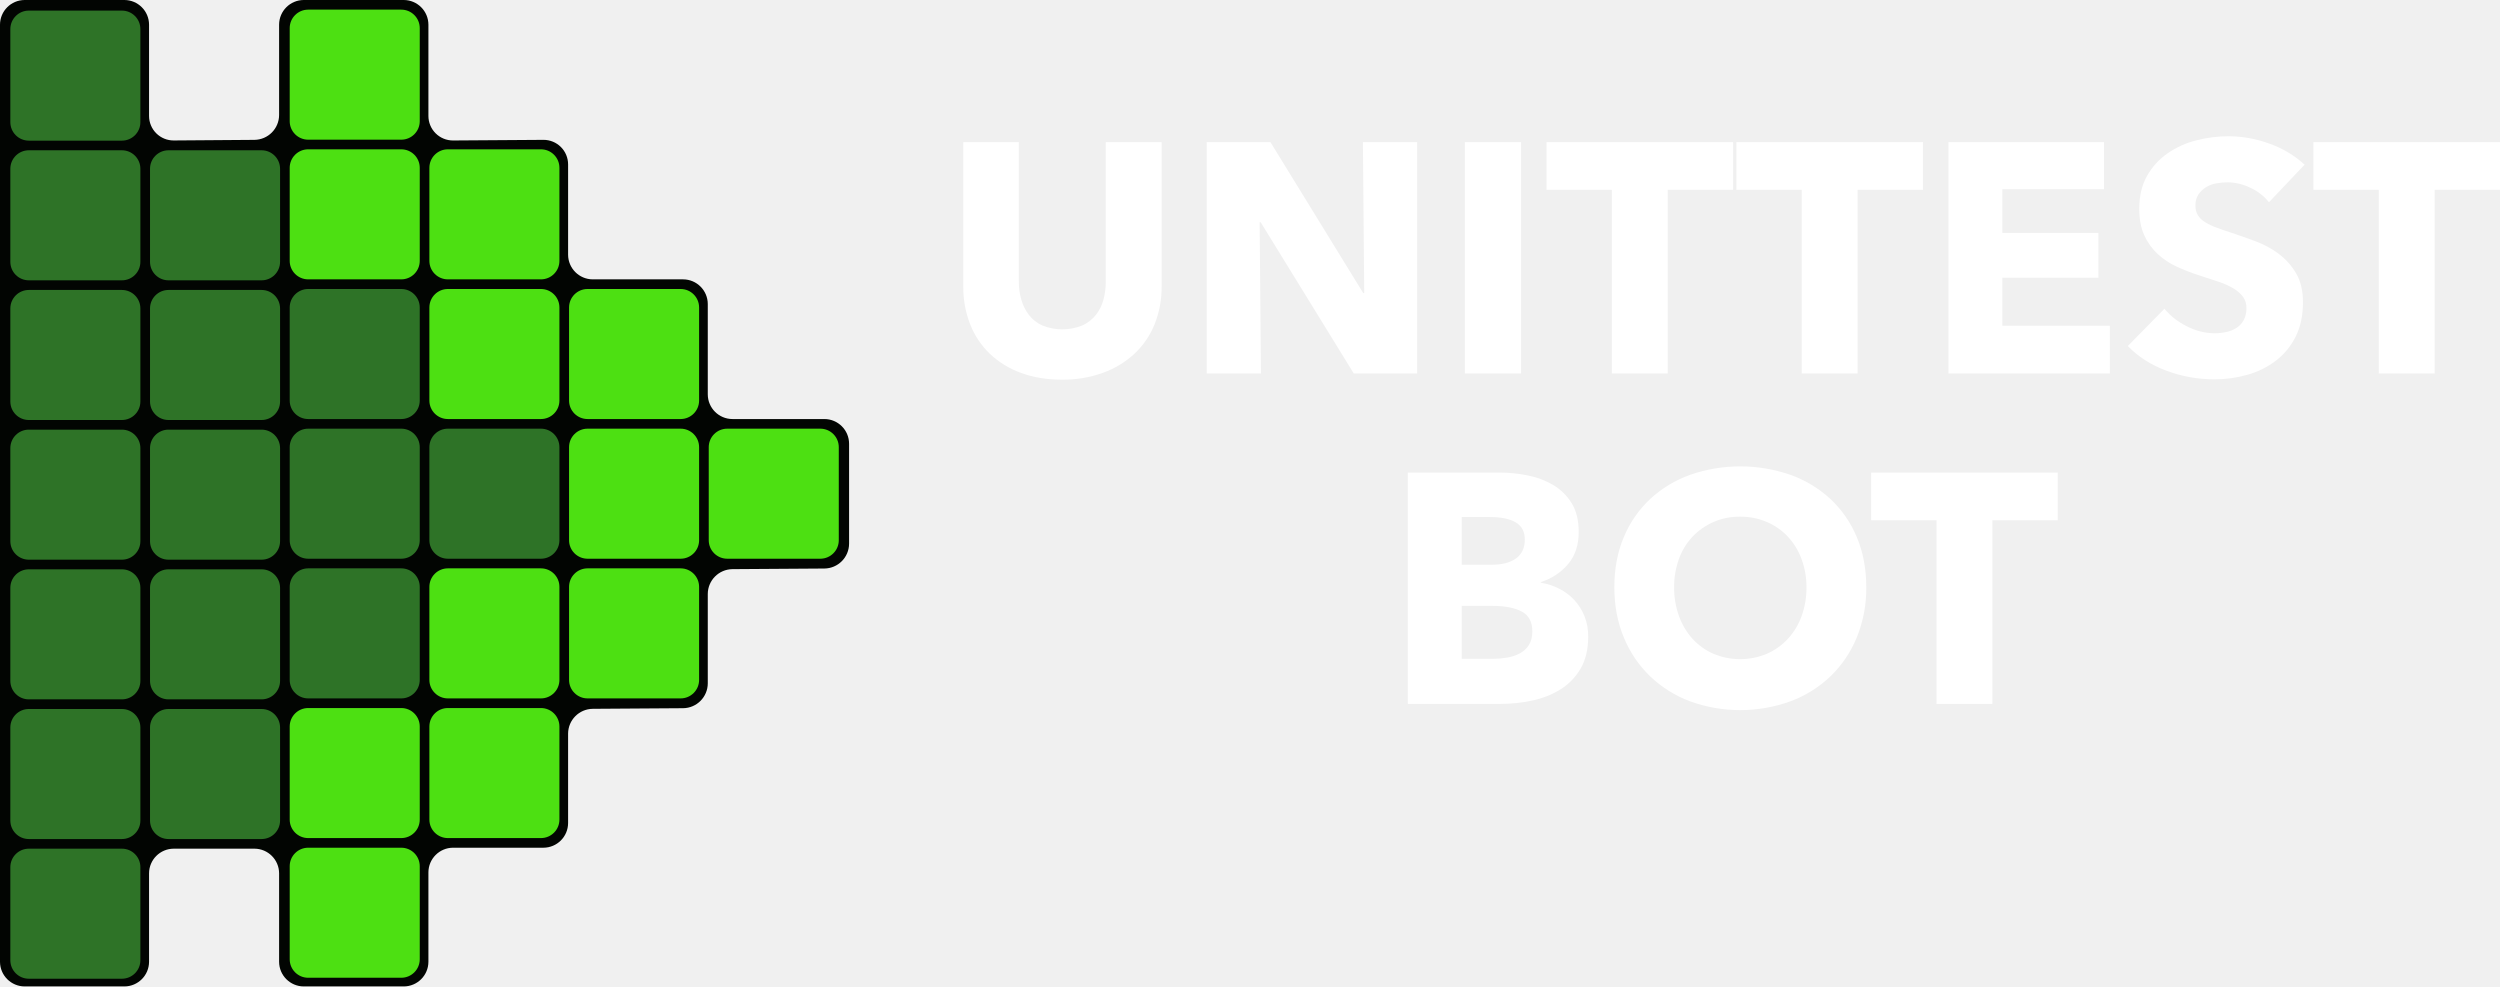
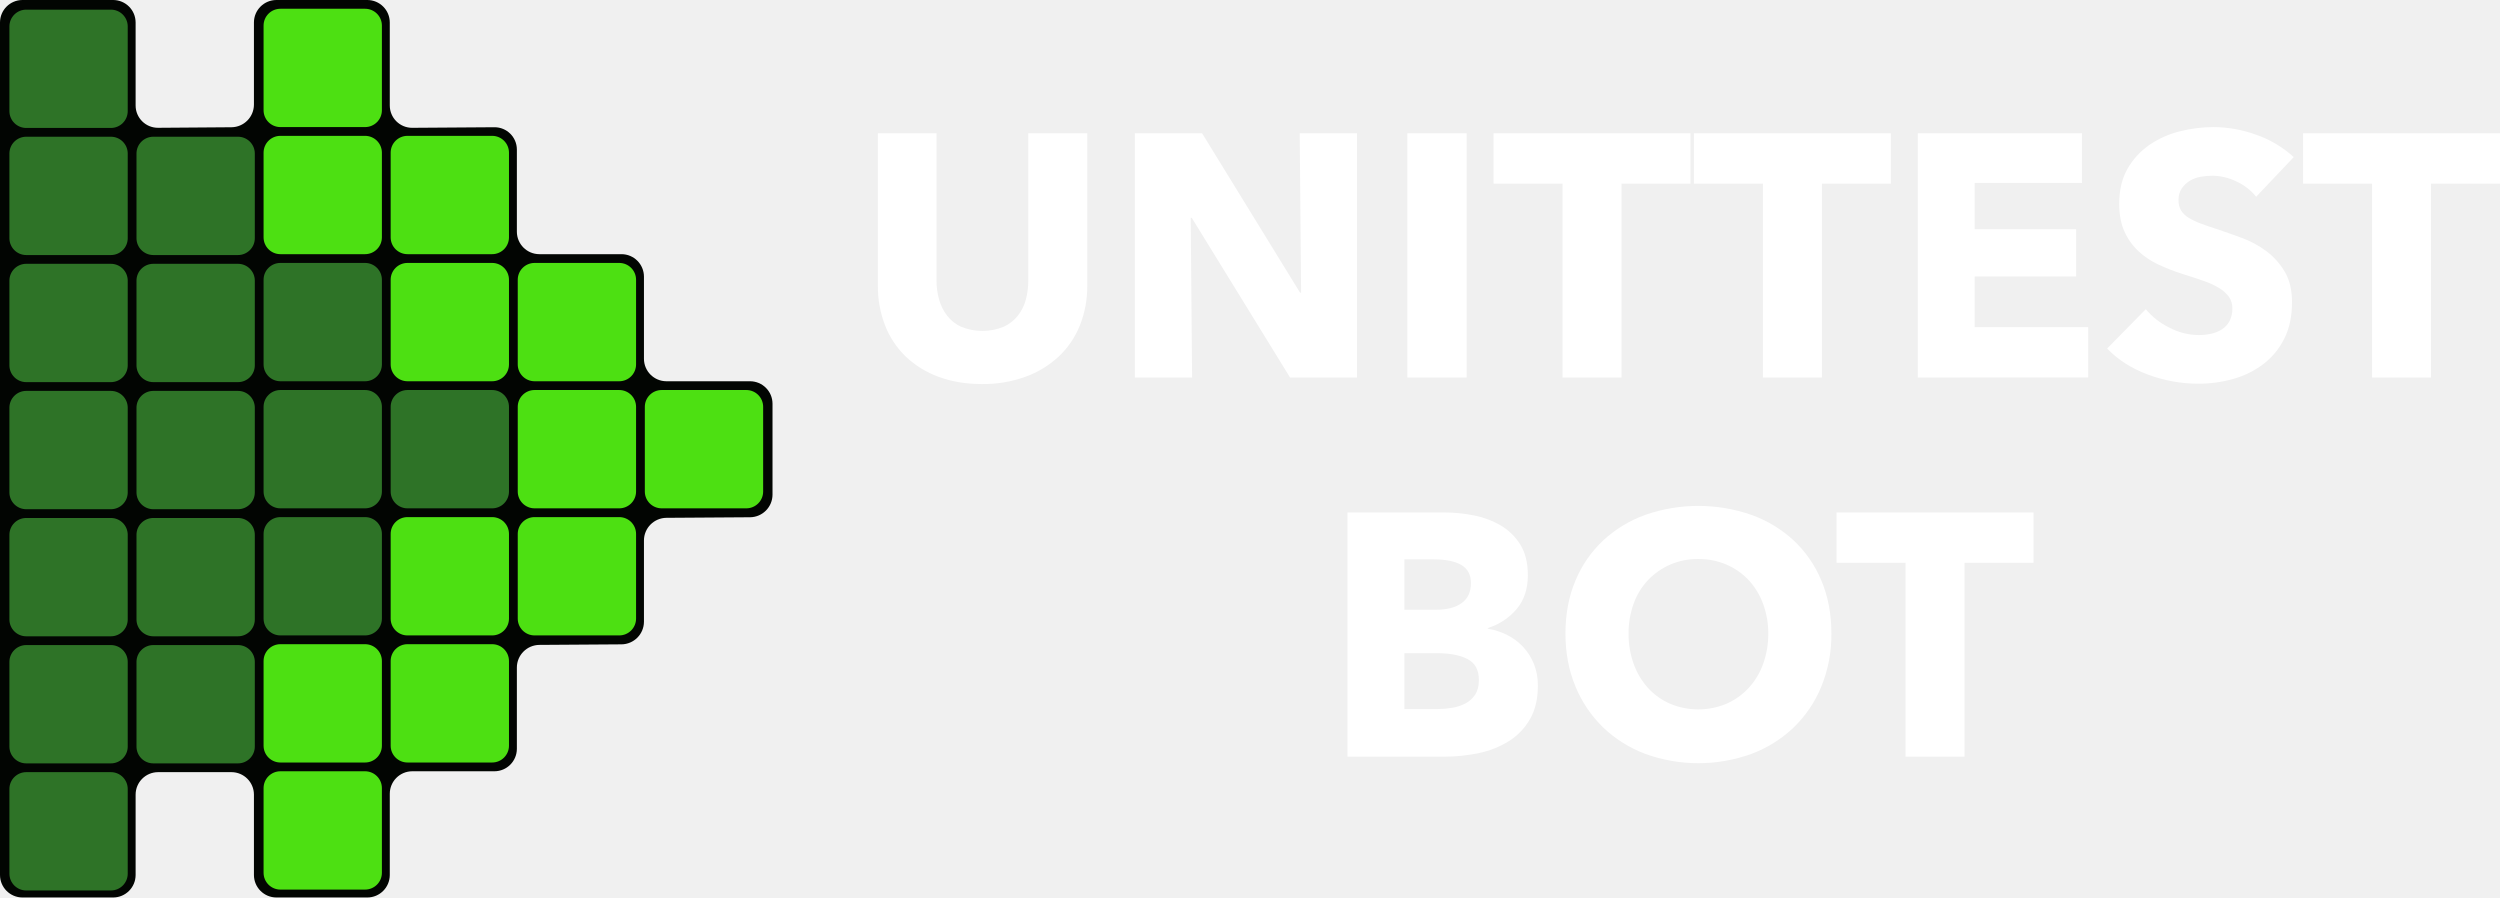
- <svg xmlns="http://www.w3.org/2000/svg" id="Слой_2" data-name="Слой 2" viewBox="0 0 2027.513 800">
+ <svg xmlns="http://www.w3.org/2000/svg" id="Слой_2" data-name="Слой 2" viewBox="0 0 2228.462 800">
  <defs>
    <style>.cls-1{fill:#020502;}.cls-2{fill:#2e7327;}.cls-3{fill:#4de012;}.cls-4{fill:#fff;}</style>
  </defs>
-   <path class="cls-1" d="M136.557,109.062a19.88,19.88,0,0,0,20,19.852l65.469-.485a20.239,20.239,0,0,0,20-20.148V35a20.059,20.059,0,0,1,20-20H343.12a20.059,20.059,0,0,1,20,20v74.062a19.893,19.893,0,0,0,20,19.863l73.282-.506a19.892,19.892,0,0,1,20,19.862v73.281a20.059,20.059,0,0,0,20,20h73.281a20.059,20.059,0,0,1,20,20v73.282a20.059,20.059,0,0,0,20,20h74.6a20.059,20.059,0,0,1,20,20v81.094a20.224,20.224,0,0,1-20,20.136l-74.6.508a20.226,20.226,0,0,0-20,20.137v72.5a20.227,20.227,0,0,1-20,20.138l-73.283.5A20.227,20.227,0,0,0,476.4,610v72.5a20.059,20.059,0,0,1-20,20H383.12a20.059,20.059,0,0,0-20,20V795a20.059,20.059,0,0,1-20,20H262.026a20.059,20.059,0,0,1-20-20V723.281a20.059,20.059,0,0,0-20-20H156.557a20.059,20.059,0,0,0-20,20V795a20.059,20.059,0,0,1-20,20H35.673a20.059,20.059,0,0,1-20-20V35a20.059,20.059,0,0,1,20-20h80.884a20.059,20.059,0,0,1,20,20Z" transform="translate(-15.673 -15)" />
+   <path class="cls-1" d="M120.884,94.062a19.879,19.879,0,0,0,19.908,19.852h.092l65.469-.485a20.238,20.238,0,0,0,20-20.148V20a20.059,20.059,0,0,1,20-20h81.094a20.059,20.059,0,0,1,20,20V94.062a19.892,19.892,0,0,0,19.923,19.863h.077l73.282-.506a19.892,19.892,0,0,1,20,19.784v73.359a20.059,20.059,0,0,0,20,20H554.01a20.059,20.059,0,0,1,20,20v73.282a20.059,20.059,0,0,0,20,20h74.6a20.059,20.059,0,0,1,20,20v81.094a20.223,20.223,0,0,1-20,20.136l-74.6.508a20.226,20.226,0,0,0-20,20.137v72.5a20.227,20.227,0,0,1-20,20.138l-73.283.5a20.227,20.227,0,0,0-20,20.143v72.5a20.059,20.059,0,0,1-20,20h-73.28a20.059,20.059,0,0,0-20,20V780a20.059,20.059,0,0,1-20,20H246.353a20.059,20.059,0,0,1-20-20V708.281a20.059,20.059,0,0,0-20-20H140.884a20.059,20.059,0,0,0-20,20V780a20.059,20.059,0,0,1-20,20H20A20.059,20.059,0,0,1,0,780V20A20.059,20.059,0,0,1,20,0h80.884a20.059,20.059,0,0,1,20,20Z" />
  <rect class="cls-2" x="8.384" y="8.594" width="105.469" height="105.469" rx="15" />
  <rect class="cls-2" x="121.665" y="348.438" width="105.469" height="105.469" rx="15" />
  <rect class="cls-2" x="121.665" y="235.156" width="105.469" height="105.469" rx="15" />
  <rect class="cls-2" x="121.665" y="121.875" width="105.469" height="105.469" rx="15" />
  <rect class="cls-2" x="8.384" y="688.281" width="105.469" height="105.469" rx="15" />
  <rect class="cls-2" x="8.384" y="575" width="105.469" height="105.469" rx="15" />
  <rect class="cls-2" x="8.384" y="461.719" width="105.469" height="105.469" rx="15" />
  <rect class="cls-2" x="8.384" y="348.438" width="105.469" height="105.469" rx="15" />
  <rect class="cls-2" x="8.384" y="235.156" width="105.469" height="105.469" rx="15" />
  <rect class="cls-2" x="8.384" y="121.875" width="105.469" height="105.469" rx="15" />
  <rect class="cls-2" x="234.947" y="347.656" width="105.469" height="105.469" rx="15" />
  <rect class="cls-2" x="234.947" y="234.375" width="105.469" height="105.469" rx="15" />
  <rect class="cls-2" x="121.665" y="575" width="105.469" height="105.469" rx="15" />
  <rect class="cls-2" x="121.665" y="461.719" width="105.469" height="105.469" rx="15" />
  <rect class="cls-2" x="348.228" y="347.656" width="105.469" height="105.469" rx="15" />
  <rect class="cls-2" x="234.947" y="460.938" width="105.469" height="105.469" rx="15" />
  <rect class="cls-3" x="234.947" y="121.094" width="105.469" height="105.469" rx="15" />
  <rect class="cls-3" x="348.228" y="460.938" width="105.469" height="105.469" rx="15" />
  <rect class="cls-3" x="348.228" y="121.094" width="105.469" height="105.469" rx="15" />
  <rect class="cls-3" x="348.228" y="234.375" width="105.469" height="105.469" rx="15" />
  <rect class="cls-3" x="234.947" y="687.5" width="105.469" height="105.469" rx="15" />
  <rect class="cls-3" x="234.947" y="574.219" width="105.469" height="105.469" rx="15" />
  <rect class="cls-3" x="234.947" y="7.813" width="105.469" height="105.469" rx="15" />
  <rect class="cls-3" x="461.509" y="347.656" width="105.469" height="105.469" rx="15" />
  <rect class="cls-3" x="461.509" y="460.938" width="105.469" height="105.469" rx="15" />
  <rect class="cls-3" x="348.228" y="574.219" width="105.469" height="105.469" rx="15" />
  <rect class="cls-3" x="574.79" y="347.656" width="105.469" height="105.469" rx="15" />
  <rect class="cls-3" x="461.509" y="234.375" width="105.469" height="105.469" rx="15" />
-   <path class="cls-4" d="M952.058,278a67.18,67.18,0,0,1-16.3,23.849,75.209,75.209,0,0,1-25.573,15.5,94.842,94.842,0,0,1-33.257,5.565q-18.553,0-33.39-5.565a72.509,72.509,0,0,1-25.175-15.5A67.31,67.31,0,0,1,802.466,278a82.441,82.441,0,0,1-5.565-30.873V130.261h45.05V243.416a52.32,52.32,0,0,0,1.987,14.575,37.316,37.316,0,0,0,6.1,12.322,28.553,28.553,0,0,0,10.865,8.613,43.352,43.352,0,0,0,32.6,0,29.729,29.729,0,0,0,11-8.613,34.306,34.306,0,0,0,6.094-12.322,55.936,55.936,0,0,0,1.855-14.575V130.261h45.316V247.126A80.77,80.77,0,0,1,952.058,278Z" transform="translate(-15.673 -15)" />
-   <path class="cls-4" d="M1113.574,317.881l-75.526-122.695h-.8l1.06,122.695H994.324V130.261H1046l75.259,122.43h.8l-1.06-122.43h43.989v187.62Z" transform="translate(-15.673 -15)" />
-   <path class="cls-4" d="M1203.672,317.881V130.261h45.579v187.62Z" transform="translate(-15.673 -15)" />
-   <path class="cls-4" d="M1368.234,168.951v148.93H1322.92V168.951h-53v-38.69h151.314v38.69Z" transform="translate(-15.673 -15)" />
-   <path class="cls-4" d="M1522.2,168.951v148.93h-45.315V168.951h-53v-38.69H1575.2v38.69Z" transform="translate(-15.673 -15)" />
-   <path class="cls-4" d="M1595.867,317.881V130.261h126.14v38.16h-82.415v35.51h77.91v36.3h-77.91v38.955h87.184v38.69Z" transform="translate(-15.673 -15)" />
-   <path class="cls-4" d="M1855.83,179.021a40.971,40.971,0,0,0-15.237-11.792,42.985,42.985,0,0,0-18.153-4.373,53.987,53.987,0,0,0-9.142.8,23.63,23.63,0,0,0-8.348,3.047,20.607,20.607,0,0,0-6.227,5.83,15.5,15.5,0,0,0-2.518,9.143,14.742,14.742,0,0,0,1.987,7.95,17.688,17.688,0,0,0,5.83,5.565,51.857,51.857,0,0,0,9.143,4.373q5.3,1.986,11.925,4.107,9.54,3.18,19.875,7.022a74.419,74.419,0,0,1,18.815,10.2,53.618,53.618,0,0,1,14.045,15.767q5.565,9.411,5.565,23.453,0,16.167-5.962,27.957a55.748,55.748,0,0,1-16.033,19.478,68.675,68.675,0,0,1-23.055,11.395,97.017,97.017,0,0,1-26.765,3.71,110.564,110.564,0,0,1-38.955-7.023q-18.819-7.018-31.27-20.007l29.68-30.21a54.739,54.739,0,0,0,18.153,14.177,49.212,49.212,0,0,0,22.392,5.7,45,45,0,0,0,9.805-1.06,24.408,24.408,0,0,0,8.348-3.445,17.28,17.28,0,0,0,5.7-6.36,20.036,20.036,0,0,0,2.12-9.54,15.122,15.122,0,0,0-2.65-9.01,25.971,25.971,0,0,0-7.552-6.758,61.247,61.247,0,0,0-12.191-5.565q-7.292-2.514-16.562-5.432a157.637,157.637,0,0,1-17.622-6.89,58.93,58.93,0,0,1-15.37-10.2,47.18,47.18,0,0,1-10.866-15.1q-4.111-8.875-4.107-21.6,0-15.633,6.36-26.765a55.285,55.285,0,0,1,16.7-18.285A71.784,71.784,0,0,1,1797,128.8a105.76,105.76,0,0,1,26.235-3.312,97.472,97.472,0,0,1,32.462,5.83,83.7,83.7,0,0,1,29.018,17.225Z" transform="translate(-15.673 -15)" />
-   <path class="cls-4" d="M1990.186,168.951v148.93h-45.315V168.951h-53v-38.69h151.315v38.69Z" transform="translate(-15.673 -15)" />
-   <path class="cls-4" d="M1303.709,531.291q0,15.372-6.1,25.838a48.389,48.389,0,0,1-16.164,16.827,70.511,70.511,0,0,1-22.923,9.142,124.281,124.281,0,0,1-26.367,2.783h-74.73V398.261h74.73a114.953,114.953,0,0,1,22.259,2.252,66.01,66.01,0,0,1,20.67,7.685,43.783,43.783,0,0,1,15.105,14.708q5.827,9.279,5.83,23.584,0,15.64-8.48,25.838a47.312,47.312,0,0,1-22.259,14.707v.531a51.489,51.489,0,0,1,14.972,4.9,43.3,43.3,0,0,1,12.19,9.142,42.8,42.8,0,0,1,8.215,12.985A43.647,43.647,0,0,1,1303.709,531.291Zm-51.41-78.705q0-9.539-7.287-13.912t-21.6-4.373h-22.261V472.99h24.381q12.72,0,19.742-5.167T1252.3,452.586Zm6.1,74.465q0-11.658-8.746-16.165t-23.319-4.505h-25.176v42.93h25.44a68.189,68.189,0,0,0,11-.928,34.56,34.56,0,0,0,10.335-3.313,19.884,19.884,0,0,0,7.552-6.757Q1258.392,533.941,1258.4,527.051Z" transform="translate(-15.673 -15)" />
-   <path class="cls-4" d="M1529.223,491.275a104.632,104.632,0,0,1-7.686,40.678,92.619,92.619,0,0,1-21.332,31.535,94.961,94.961,0,0,1-32.463,20.273,119.582,119.582,0,0,1-81.487,0,95.172,95.172,0,0,1-32.329-20.273,92.522,92.522,0,0,1-21.333-31.535q-7.689-18.415-7.685-40.678,0-22.519,7.685-40.677a89.03,89.03,0,0,1,21.333-30.872,95.053,95.053,0,0,1,32.329-19.61,123.912,123.912,0,0,1,81.487,0,94.861,94.861,0,0,1,32.463,19.61,89.121,89.121,0,0,1,21.332,30.872Q1529.222,468.753,1529.223,491.275Zm-48.495,0a64.394,64.394,0,0,0-3.976-22.789,54.343,54.343,0,0,0-11-18.152,50.781,50.781,0,0,0-16.96-11.926,53.689,53.689,0,0,0-21.862-4.373,52.154,52.154,0,0,0-38.691,16.3,51.578,51.578,0,0,0-11,18.152,66.353,66.353,0,0,0-3.843,22.789,67.062,67.062,0,0,0,3.975,23.454,55.512,55.512,0,0,0,11,18.417A50.138,50.138,0,0,0,1405.2,545.2a56.174,56.174,0,0,0,43.459,0,51.641,51.641,0,0,0,16.961-12.057,54.371,54.371,0,0,0,11.129-18.417A67.039,67.039,0,0,0,1480.728,491.275Z" transform="translate(-15.673 -15)" />
-   <path class="cls-4" d="M1631.513,436.951v148.93H1586.2V436.951h-53v-38.69h151.316v38.69Z" transform="translate(-15.673 -15)" />
+   <path class="cls-4" d="M962.543,290.225a77.951,77.951,0,0,1-18.911,27.67,87.261,87.261,0,0,1-29.67,17.983,110.038,110.038,0,0,1-38.584,6.456q-21.525,0-38.739-6.456A84.136,84.136,0,0,1,807.431,317.9a78.1,78.1,0,0,1-18.444-27.67,95.668,95.668,0,0,1-6.456-35.818V118.82H834.8V250.1a60.69,60.69,0,0,0,2.3,16.91,43.29,43.29,0,0,0,7.077,14.3,33.132,33.132,0,0,0,12.606,9.993,50.294,50.294,0,0,0,37.822,0,34.5,34.5,0,0,0,12.762-9.993,39.8,39.8,0,0,0,7.07-14.3,64.893,64.893,0,0,0,2.152-16.91V118.82h52.576V254.406A93.705,93.705,0,0,1,962.543,290.225Z" />
+   <path class="cls-4" d="M1149.933,336.5l-87.625-142.35h-.928l1.23,142.35h-51.03V118.82h59.954l87.315,142.042h.928l-1.23-142.042h51.036V336.5Z" />
+   <path class="cls-4" d="M1254.464,336.5V118.82h52.88V336.5Z" />
+   <path class="cls-4" d="M1445.387,163.707V336.5h-52.573V163.707h-61.49V118.82h175.554v44.887Z" />
+   <path class="cls-4" d="M1624.018,163.707V336.5h-52.574V163.707h-61.491V118.82h175.555v44.887Z" />
+   <path class="cls-4" d="M1709.486,336.5V118.82h146.346v44.273h-95.617v41.2h90.391v42.115h-90.391V291.6h101.15v44.888Z" />
+   <path class="cls-4" d="M2011.093,175.391a47.537,47.537,0,0,0-17.678-13.681,49.879,49.879,0,0,0-21.061-5.074,62.654,62.654,0,0,0-10.607.928,27.423,27.423,0,0,0-9.685,3.535,23.91,23.91,0,0,0-7.224,6.764,17.982,17.982,0,0,0-2.922,10.608,17.1,17.1,0,0,0,2.306,9.223,20.511,20.511,0,0,0,6.764,6.457,60.113,60.113,0,0,0,10.607,5.073q6.149,2.305,13.835,4.765,11.068,3.69,23.059,8.147a86.346,86.346,0,0,1,21.829,11.834,62.2,62.2,0,0,1,16.3,18.293q6.456,10.918,6.457,27.21,0,18.757-6.918,32.435a64.674,64.674,0,0,1-18.6,22.6,79.668,79.668,0,0,1-26.748,13.22,112.564,112.564,0,0,1-31.053,4.3,128.261,128.261,0,0,1-45.195-8.148q-21.834-8.142-36.279-23.212l34.434-35.049a63.524,63.524,0,0,0,21.061,16.448,57.091,57.091,0,0,0,25.979,6.613,52.177,52.177,0,0,0,11.376-1.23,28.289,28.289,0,0,0,9.685-4,20.041,20.041,0,0,0,6.613-7.378,23.251,23.251,0,0,0,2.46-11.069,17.537,17.537,0,0,0-3.075-10.453,30.119,30.119,0,0,0-8.761-7.84,71.021,71.021,0,0,0-14.144-6.457q-8.46-2.916-19.215-6.3a182.774,182.774,0,0,1-20.445-7.994,68.364,68.364,0,0,1-17.832-11.834A54.723,54.723,0,0,1,1893.8,206.61q-4.77-10.3-4.765-25.06,0-18.137,7.379-31.052a64.146,64.146,0,0,1,19.375-21.215,83.279,83.279,0,0,1,27.047-12.158,122.643,122.643,0,0,1,30.437-3.843,113.086,113.086,0,0,1,37.663,6.764,97.116,97.116,0,0,1,33.666,19.984Z" />
+   <path class="cls-4" d="M2166.972,163.707V336.5H2114.4V163.707h-61.491V118.82h175.555v44.887Z" />
+   <path class="cls-4" d="M1370.832,611.136q0,17.835-7.078,29.977A56.143,56.143,0,0,1,1345,660.636a81.816,81.816,0,0,1-26.6,10.606,144.225,144.225,0,0,1-30.591,3.229h-86.7V456.8h86.7a133.476,133.476,0,0,1,25.825,2.613,76.592,76.592,0,0,1,23.981,8.916,50.8,50.8,0,0,1,17.525,17.064q6.761,10.766,6.764,27.362,0,18.145-9.839,29.977a54.877,54.877,0,0,1-25.824,17.063v.616a59.767,59.767,0,0,1,17.37,5.685A50.238,50.238,0,0,1,1357.76,576.7a49.646,49.646,0,0,1,9.531,15.065A50.672,50.672,0,0,1,1370.832,611.136Zm-59.646-91.313q0-11.067-8.454-16.141t-25.06-5.073h-25.827V543.5h28.286q14.758,0,22.9-5.994t8.151-17.678Zm7.077,86.394q0-13.525-10.147-18.755t-27.054-5.227h-29.209v49.808h29.515a79.206,79.206,0,0,0,12.762-1.077,40.092,40.092,0,0,0,11.99-3.844,23.057,23.057,0,0,0,8.762-7.839q3.374-5.073,3.382-13.066Z" />
+   <path class="cls-4" d="M1632.471,564.71a121.381,121.381,0,0,1-8.917,47.194,107.458,107.458,0,0,1-24.749,36.587,110.177,110.177,0,0,1-37.664,23.52,138.74,138.74,0,0,1-94.54,0,110.4,110.4,0,0,1-37.508-23.52,107.363,107.363,0,0,1-24.751-36.587q-8.921-21.365-8.916-47.194,0-26.127,8.916-47.194a103.3,103.3,0,0,1,24.751-35.817,110.276,110.276,0,0,1,37.508-22.751,143.751,143.751,0,0,1,94.54,0,110.052,110.052,0,0,1,37.664,22.751,103.4,103.4,0,0,1,24.749,35.817Q1632.47,538.581,1632.471,564.71Zm-56.263,0a74.709,74.709,0,0,0-4.613-26.44,63.036,63.036,0,0,0-12.762-21.06,58.923,58.923,0,0,0-19.677-13.836,62.283,62.283,0,0,0-25.364-5.074,60.509,60.509,0,0,0-44.889,18.911,59.846,59.846,0,0,0-12.762,21.06,76.97,76.97,0,0,0-4.459,26.44,77.788,77.788,0,0,0,4.612,27.211,64.4,64.4,0,0,0,12.762,21.367,58.165,58.165,0,0,0,19.525,13.984,65.167,65.167,0,0,0,50.42,0,59.93,59.93,0,0,0,19.679-13.988,63.085,63.085,0,0,0,12.911-21.368A77.763,77.763,0,0,0,1576.208,564.71Z" />
+   <path class="cls-4" d="M1751.147,501.683V674.471h-52.571V501.683h-61.491V456.8h175.556v44.888Z" />
</svg>
